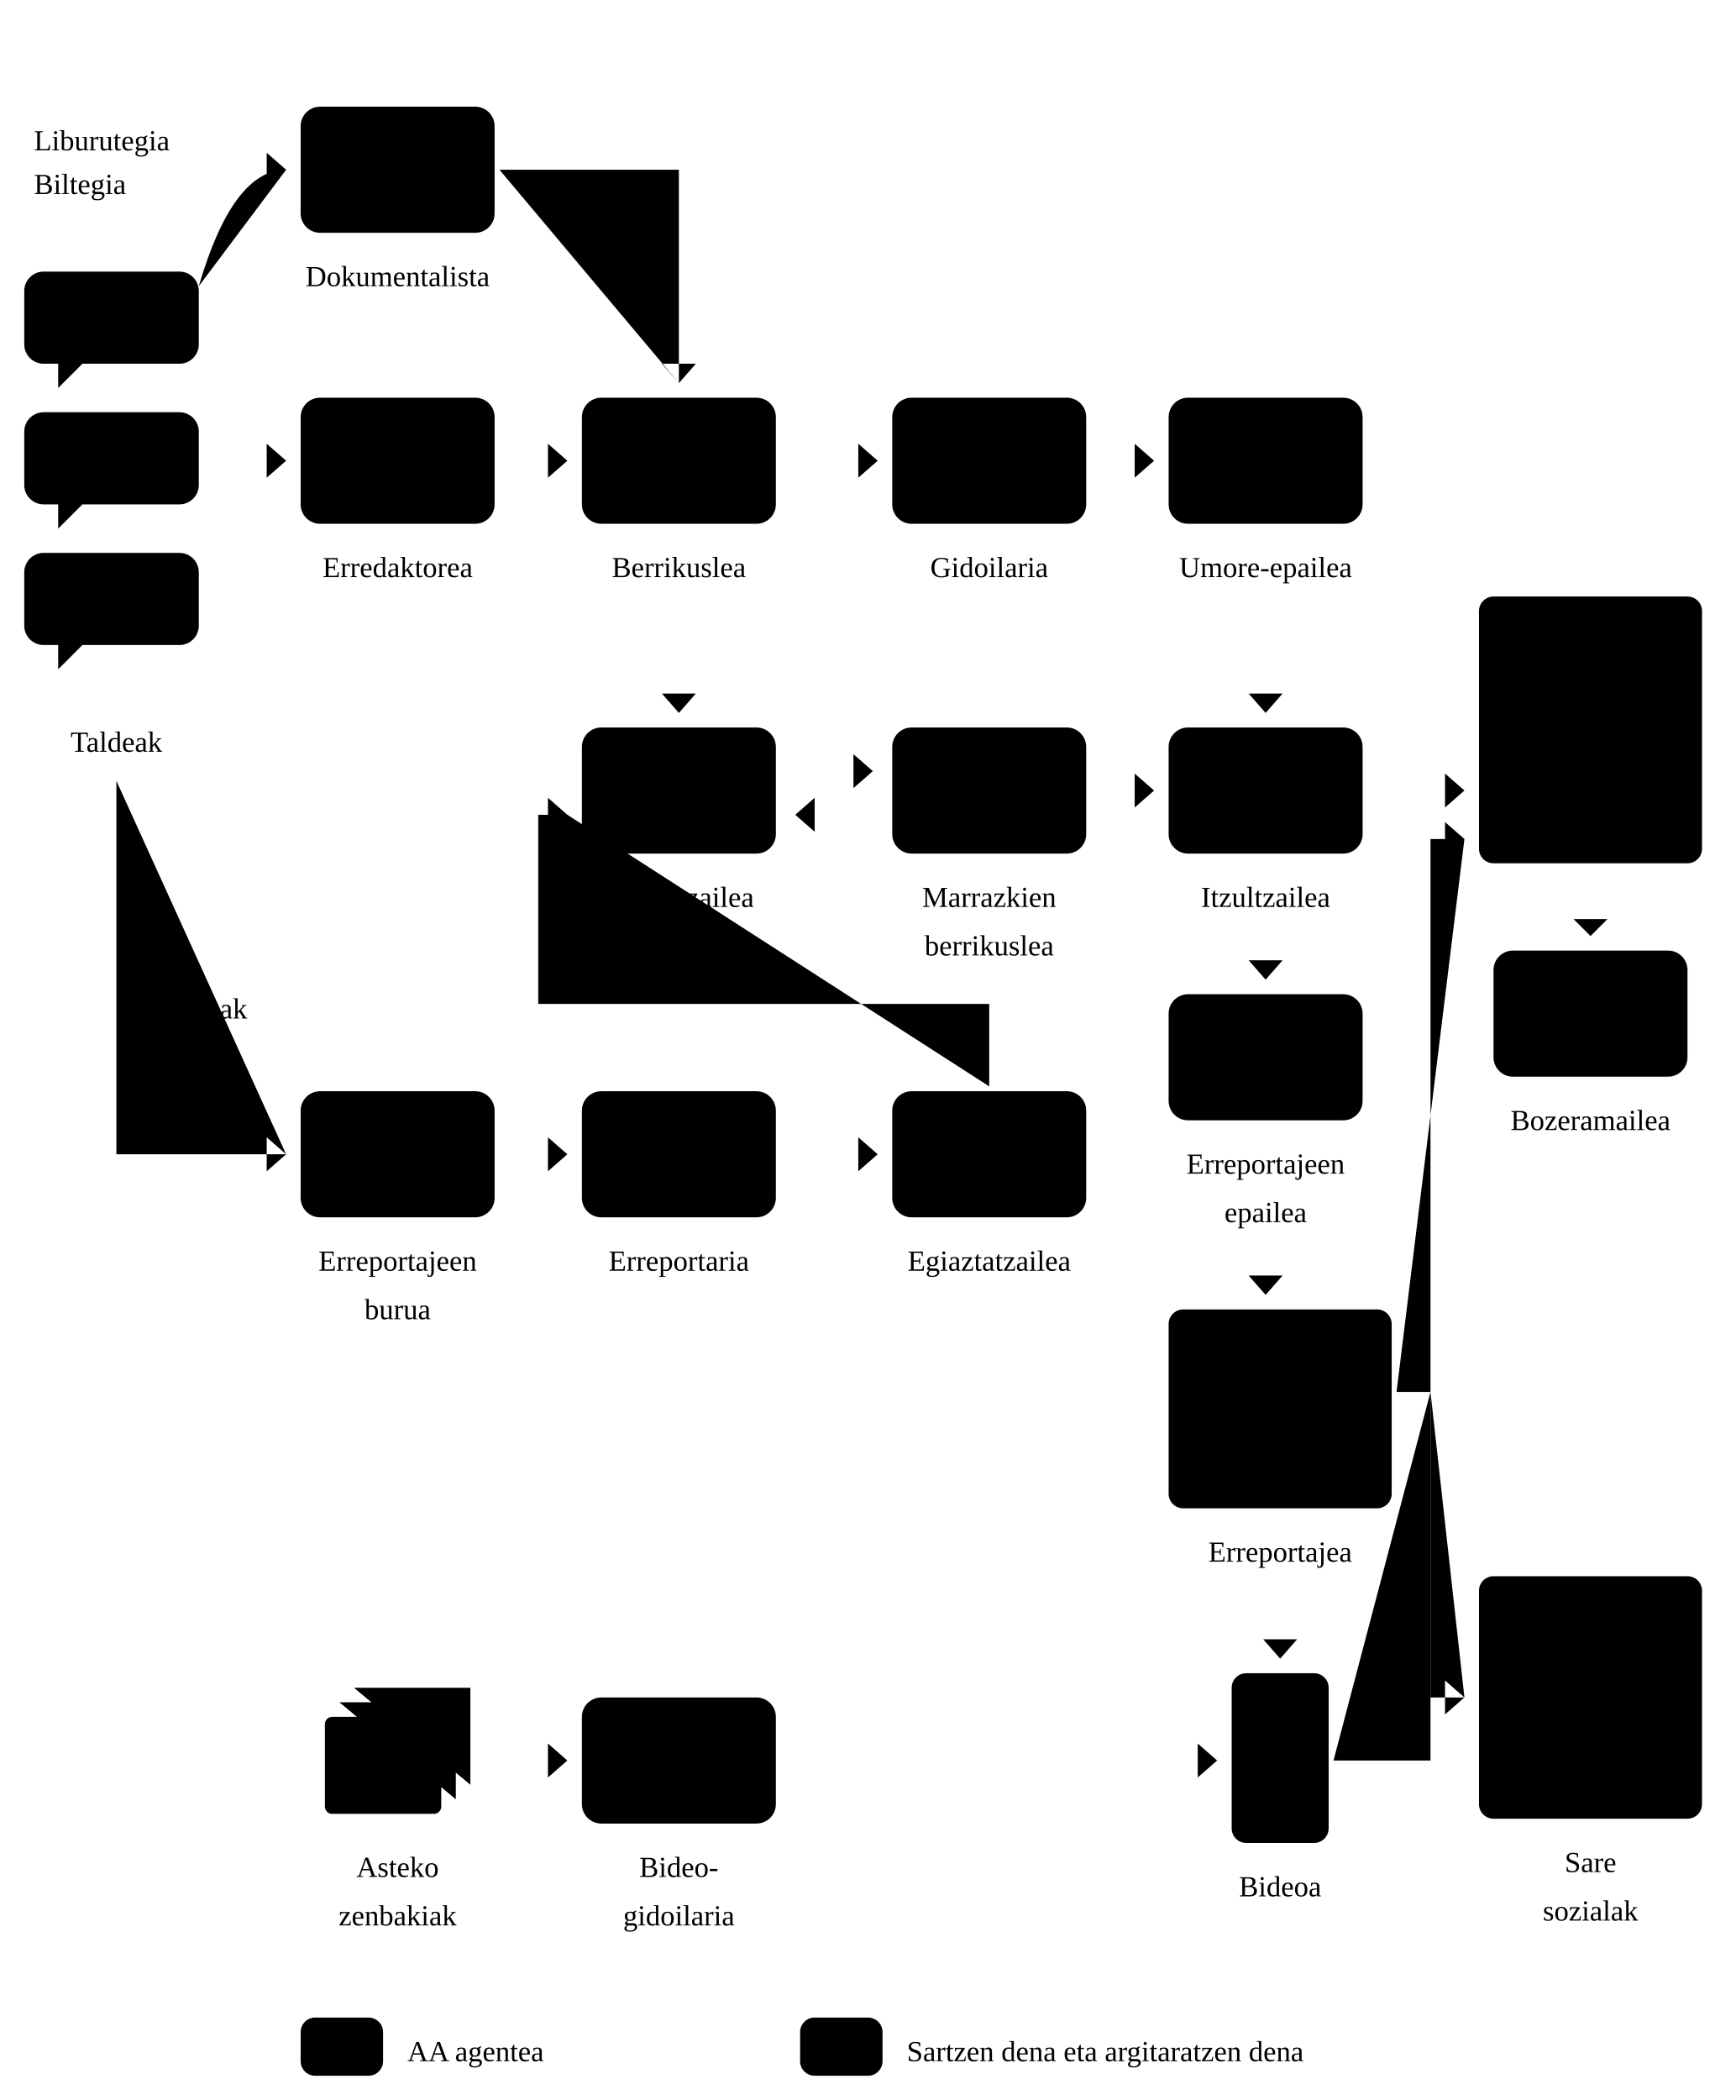
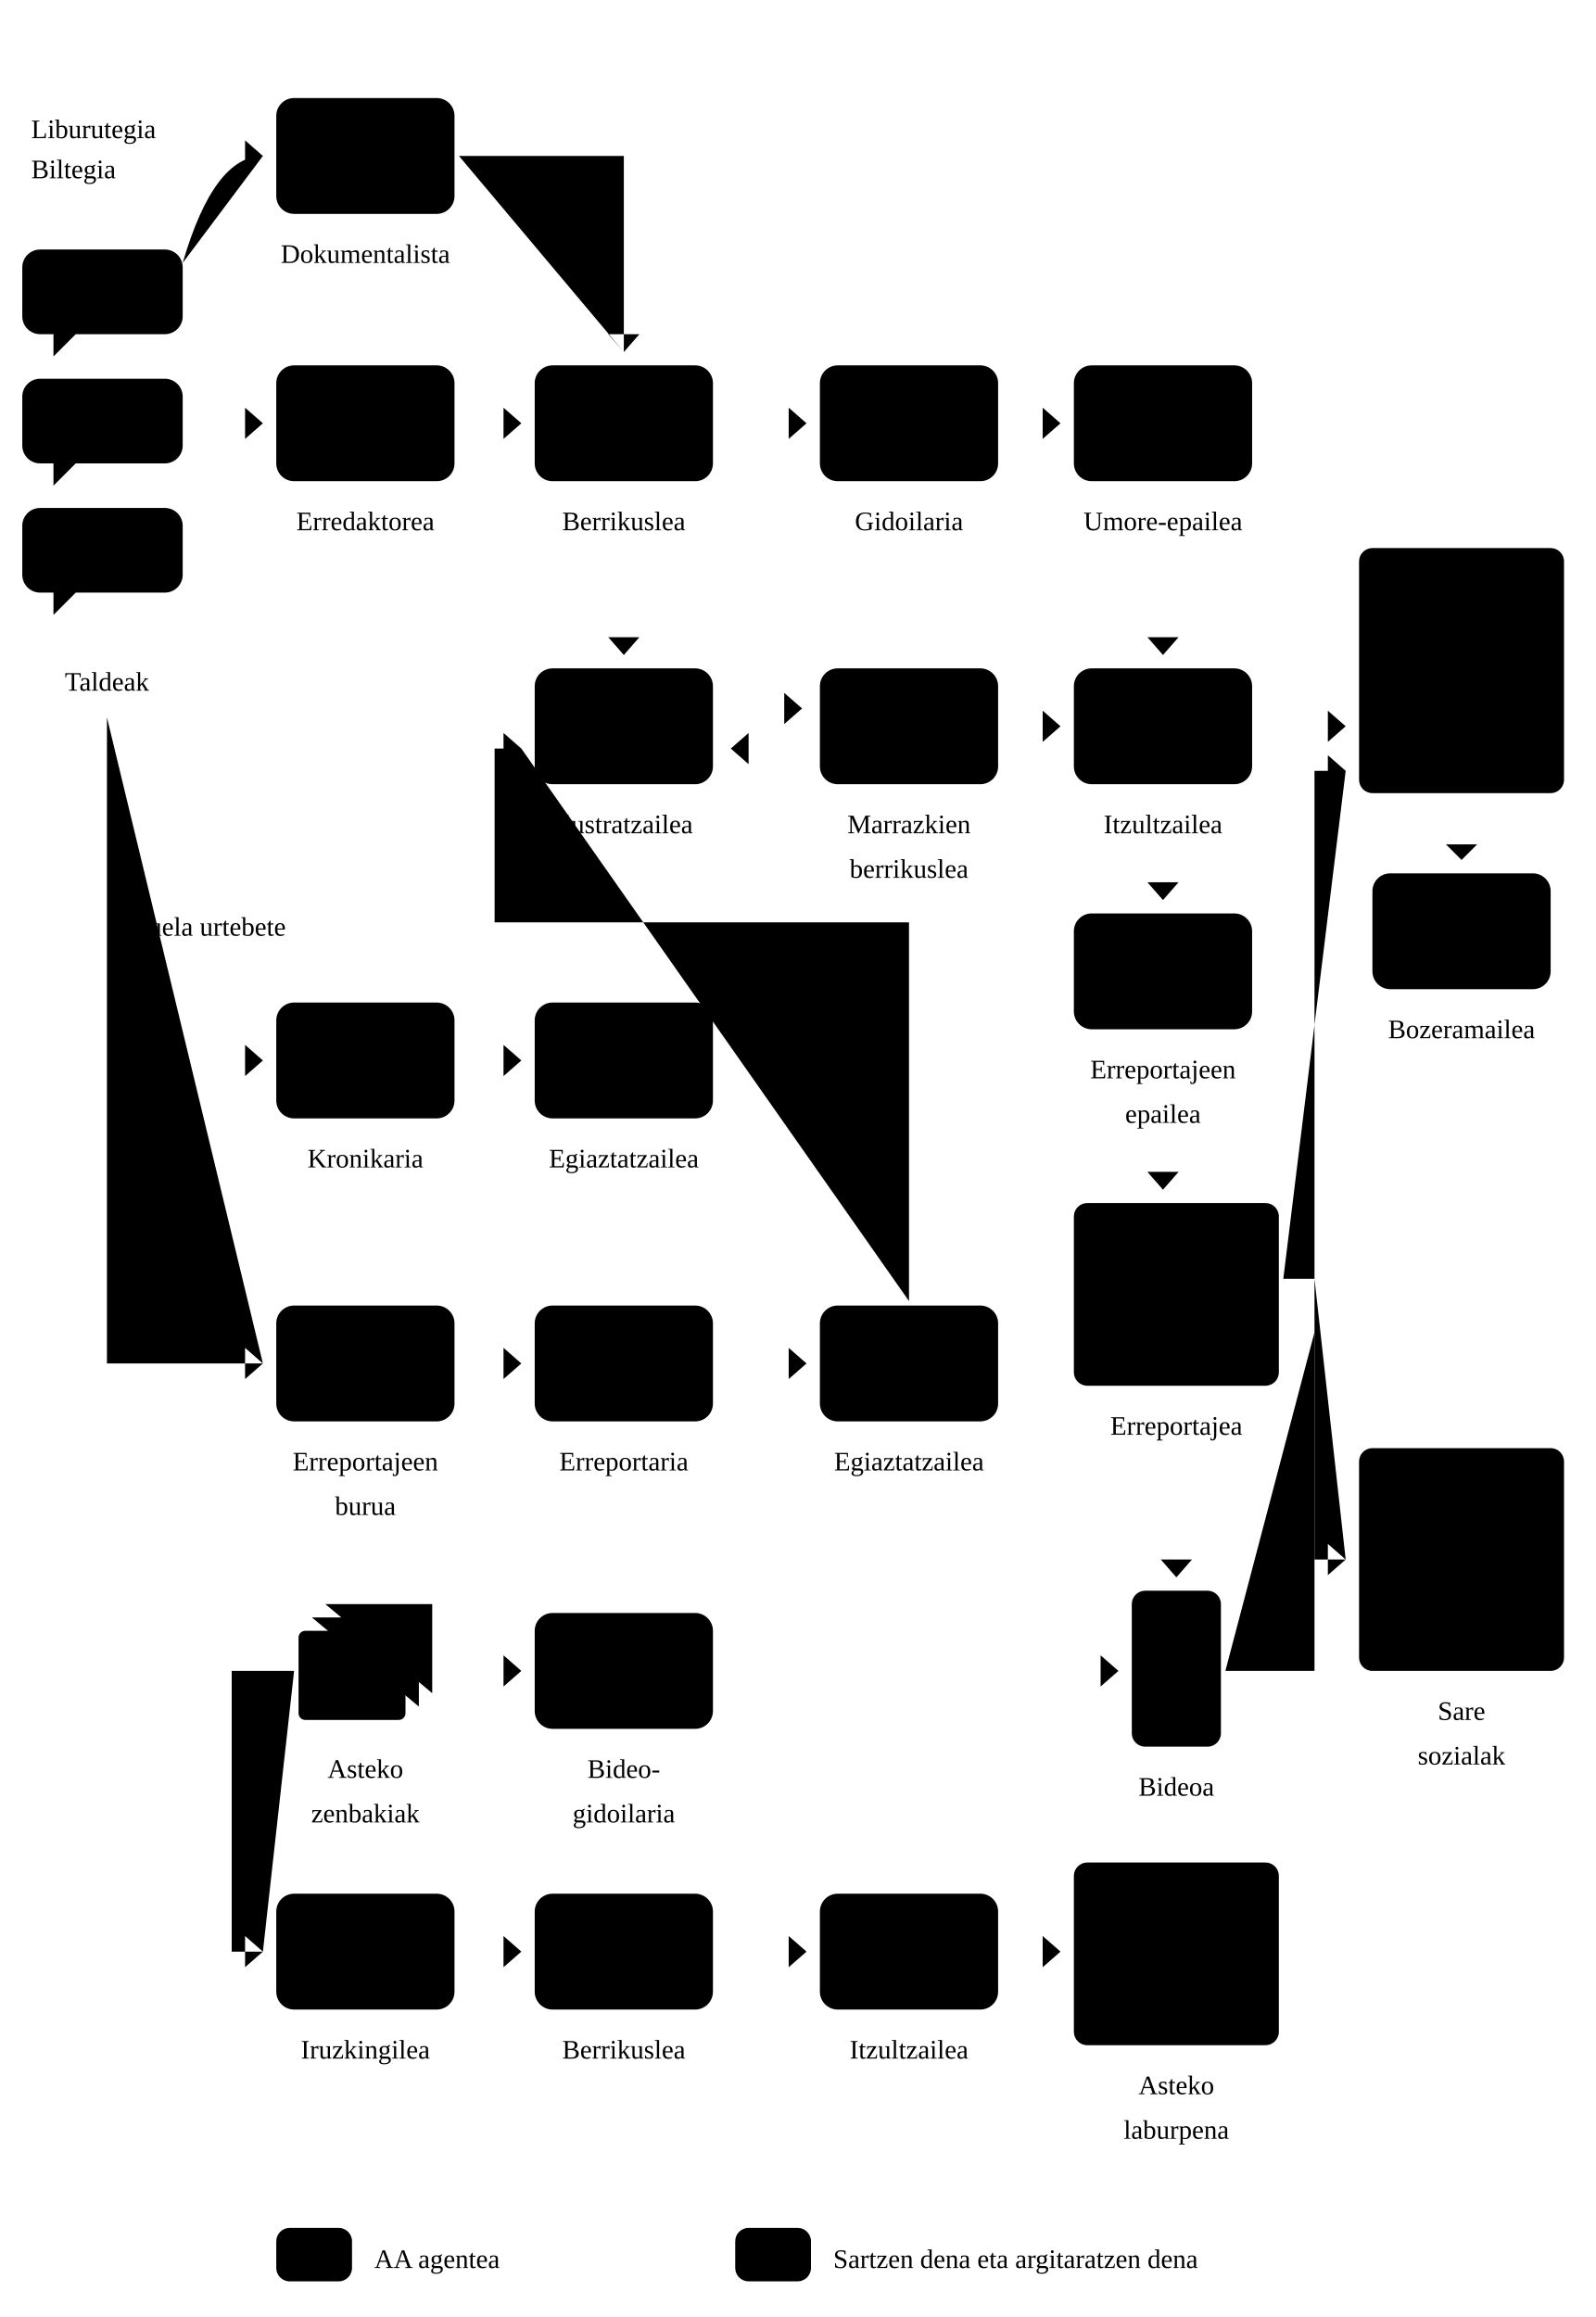
- <svg xmlns="http://www.w3.org/2000/svg" viewBox="0 0 716 866">
+ <svg xmlns="http://www.w3.org/2000/svg" viewBox="0 0 716 1040">
  <path class="t" d="M18 112 h56 a8 8 0 0 1 8 8 v22 a8 8 0 0 1 -8 8 h-40 l-10 10 v-10 h-6 a8 8 0 0 1 -8 -8 v-22 a8 8 0 0 1 8 -8 z" />
  <path class="t" d="M18 170 h56 a8 8 0 0 1 8 8 v22 a8 8 0 0 1 -8 8 h-40 l-10 10 v-10 h-6 a8 8 0 0 1 -8 -8 v-22 a8 8 0 0 1 8 -8 z" />
  <path class="t" d="M18 228 h56 a8 8 0 0 1 8 8 v22 a8 8 0 0 1 -8 8 h-40 l-10 10 v-10 h-6 a8 8 0 0 1 -8 -8 v-22 a8 8 0 0 1 8 -8 z" />
  <path class="t" d="M30 126 h34 M30 136 h22 M30 184 h34 M30 194 h26 M30 242 h34 M30 252 h18" />
  <text class="lbl" x="48" y="310" text-anchor="middle">Taldeak</text>
  <text class="lbl" x="14" y="62">Liburutegia</text>
  <text class="lbl" x="14" y="80">Biltegia</text>
  <path class="t" d="M82 118 Q96 70 118 70 M110 63 L118 70 L110 77" />
  <rect class="t fa" x="124" y="44" width="80" height="52" rx="8" />
  <path class="t" d="M146 58 v28 M154 58 v28 M162 62 v24" />
  <path class="a" d="M170 60 l8 26" />
  <text class="lbl" x="164" y="118" text-anchor="middle">Dokumentalista</text>
  <path class="t" d="M206 70 H280 V158 M273 150 L280 158 L287 150" />
  <path class="t" d="M88 190 L118 190 M110 183 L118 190 L110 197" />
  <rect class="t fa" x="124" y="164" width="80" height="52" rx="8" />
  <path class="a" d="M146 198 L172 172 L180 180 L154 206 L144 208 Z M168 176 L176 184" />
  <text class="lbl" x="164" y="238" text-anchor="middle">Erredaktorea</text>
  <path class="t" d="M206 190 L234 190 M226 183 L234 190 L226 197" />
  <rect class="t fa" x="240" y="164" width="80" height="52" rx="8" />
  <path class="r" d="M260 190 L274 204 L300 176" />
  <text class="lbl" x="280" y="238" text-anchor="middle">Berrikuslea</text>
  <path class="t" d="M322 190 L362 190 M354 183 L362 190 L354 197" />
  <rect class="t fa" x="368" y="164" width="80" height="52" rx="8" />
  <path class="t" d="M392 178 h26 a5 5 0 0 1 5 5 v10 a5 5 0 0 1 -5 5 h-16 l-6 6 v-6 h-4 a5 5 0 0 1 -5 -5 v-10 a5 5 0 0 1 5 -5 z" />
  <path class="a" d="M395 186 h20 M395 192 h12" />
  <text class="lbl" x="408" y="238" text-anchor="middle">Gidoilaria</text>
  <path class="t" d="M450 190 L476 190 M468 183 L476 190 L468 197" />
  <rect class="t fa" x="482" y="164" width="80" height="52" rx="8" />
  <path class="a" d="M530 178.5 L521.5 170 L506 185.5 L514.5 194 Z" />
  <path class="t" d="M522.2 186.2 L536.4 200.4 M500 206 h24" />
  <text class="lbl" x="522" y="238" text-anchor="middle">Umore-epailea</text>
  <path class="t" d="M280 248 V294 M273 286 L280 294 L287 286" />
  <path class="t" d="M522 248 V294 M515 286 L522 294 L529 286" />
  <rect class="t fa" x="240" y="300" width="80" height="52" rx="8" />
  <path class="a" d="M258 340 Q268 316 282 328 T304 314" />
  <circle class="fz" cx="304" cy="314" r="4" />
  <text class="lbl" x="280" y="374" text-anchor="middle">Ilustratzailea</text>
  <path class="t" d="M324 318 L360 318 M352 311 L360 318 L352 325 M364 336 L328 336 M336 329 L328 336 L336 343" />
  <rect class="t fa" x="368" y="300" width="80" height="52" rx="8" />
  <path class="t" d="M386 326 Q408 306 430 326 Q408 346 386 326 Z" />
  <circle class="a" cx="408" cy="326" r="7" />
  <circle class="ft" cx="408" cy="326" r="3" />
  <text class="lbl" x="408" y="374" text-anchor="middle">Marrazkien</text>
  <text class="lbl" x="408" y="394" text-anchor="middle">berrikuslea</text>
  <path class="t" d="M450 326 L476 326 M468 319 L476 326 L468 333" />
  <rect class="t fa" x="482" y="300" width="80" height="52" rx="8" />
  <text class="ft" x="496" y="331" font-family="Newsreader, Georgia, serif" font-size="15" font-weight="700" text-anchor="middle">ES</text>
  <path class="a" d="M507 326 L517 326 M513 322 L517 326 L513 330" />
  <text class="ft" x="531" y="321" font-family="Newsreader, Georgia, serif" font-size="10.5" font-weight="700" text-anchor="middle">CA</text>
  <text class="ft" x="551" y="321" font-family="Newsreader, Georgia, serif" font-size="10.5" font-weight="700" text-anchor="middle">GL</text>
  <text class="ft" x="531" y="337" font-family="Newsreader, Georgia, serif" font-size="10.5" font-weight="700" text-anchor="middle">EU</text>
  <text class="ft" x="551" y="337" font-family="Newsreader, Georgia, serif" font-size="10.5" font-weight="700" text-anchor="middle">EN</text>
  <text class="lbl" x="522" y="374" text-anchor="middle">Itzultzailea</text>
  <path class="t" d="M564 326 L604 326 M596 319 L604 326 L596 333" />
  <rect class="t" x="610" y="246" width="92" height="110" rx="6" />
  <path class="t" d="M622 266 h68 M622 274 h68" />
  <path class="t" d="M622 290 h30 M622 300 h30 M622 310 h30 M622 320 h30 M660 290 h30 v34 h-30 z" />
  <text class="lbl" x="656" y="346" text-anchor="middle">7:00</text>
  <path class="t" d="M656 358 L656 386 M649 379 L656 386 L663 379" />
  <rect class="t fa" x="616" y="392" width="80" height="52" rx="8" />
  <path class="a" d="M640.5 414.5 L667.5 407 L667.5 425 L640.5 419 Z M653.4 423.2 a4.5 4.5 0 1 1 -8.7 -2.4" />
  <text class="lbl" x="656" y="466" text-anchor="middle">Bozeramailea</text>
-   <text class="lbl" x="58" y="420">Igandeak</text>
-   <path class="t" d="M48 322 V476 H118 M110 469 L118 476 L110 483" />
+   <text class="lbl" x="58" y="420">Duela urtebete</text>
+   <path class="t" d="M48 322 V612 H118 M110 605 L118 612 L110 619 M48 476 H118 M110 469 L118 476 L110 483" />
  <rect class="t fa" x="124" y="450" width="80" height="52" rx="8" />
-   <circle class="t" cx="164" cy="476" r="14" />
-   <circle class="ft" cx="164" cy="476" r="4" />
-   <text class="lbl" x="164" y="524" text-anchor="middle">Erreportajeen</text>
-   <text class="lbl" x="164" y="544" text-anchor="middle">burua</text>
+   <path class="t" d="M150 476 A14 14 0 1 0 164 462 A15.2 15.2 0 0 0 153.5 466.3 L150 469.8 M150 462 V469.8 H157.8" />
+   <path class="a" d="M164 468.2 V476 L170.2 479.1" />
+   <text class="lbl" x="164" y="524" text-anchor="middle">Kronikaria</text>
  <path class="t" d="M206 476 L234 476 M226 469 L234 476 L226 483" />
  <rect class="t fa" x="240" y="450" width="80" height="52" rx="8" />
-   <circle class="t" cx="274" cy="472" r="10" />
-   <path class="a" d="M281 479 L294 492" />
-   <text class="lbl" x="280" y="524" text-anchor="middle">Erreportaria</text>
-   <path class="t" d="M322 476 L362 476 M354 469 L362 476 L354 483" />
-   <rect class="t fa" x="368" y="450" width="80" height="52" rx="8" />
-   <path class="t" d="M384 464 h20 M384 474 h20 M384 484 h14" />
-   <path class="a" d="M410 478 L418 486 L434 466" />
-   <text class="lbl" x="408" y="524" text-anchor="middle">Egiaztatzailea</text>
-   <path class="t" d="M408 448 V414 H222 V336 H234 M226 329 L234 336 L226 343" />
+   <path class="t" d="M256 464 h20 M256 474 h20 M256 484 h14" />
+   <path class="a" d="M282 478 L290 486 L306 466" />
+   <text class="lbl" x="280" y="524" text-anchor="middle">Egiaztatzailea</text>
+   <path class="t" d="M322 476 H408" />
+   <text class="lbl" x="58" y="556">Igandeak</text>
+   <g transform="translate(0 136)">
+     <rect class="t fa" x="124" y="450" width="80" height="52" rx="8" />
+     <circle class="t" cx="164" cy="476" r="14" />
+     <circle class="ft" cx="164" cy="476" r="4" />
+     <text class="lbl" x="164" y="524" text-anchor="middle">Erreportajeen</text>
+     <text class="lbl" x="164" y="544" text-anchor="middle">burua</text>
+     <path class="t" d="M206 476 L234 476 M226 469 L234 476 L226 483" />
+     <rect class="t fa" x="240" y="450" width="80" height="52" rx="8" />
+     <circle class="t" cx="274" cy="472" r="10" />
+     <path class="a" d="M281 479 L294 492" />
+     <text class="lbl" x="280" y="524" text-anchor="middle">Erreportaria</text>
+     <path class="t" d="M322 476 L362 476 M354 469 L362 476 L354 483" />
+     <rect class="t fa" x="368" y="450" width="80" height="52" rx="8" />
+     <path class="t" d="M384 464 h20 M384 474 h20 M384 484 h14" />
+     <path class="a" d="M410 478 L418 486 L434 466" />
+     <text class="lbl" x="408" y="524" text-anchor="middle">Egiaztatzailea</text>
+   </g>
+   <path class="t" d="M408 584 V414 H222 V336 H234 M226 329 L234 336 L226 343" />
  <path class="t" d="M522 382 V404 M515 396 L522 404 L529 396" />
  <rect class="t fa" x="482" y="410" width="80" height="52" rx="8" />
  <path class="t" d="M522 422 V452 M512 452 H532 M502 427 H542" />
  <path class="a" d="M502 427 L496 441 M502 427 L508 441 M542 427 L536 441 M542 427 L548 441 M495 441 h14 a7 5 0 0 1 -14 0 z M535 441 h14 a7 5 0 0 1 -14 0 z" />
  <text class="lbl" x="522" y="484" text-anchor="middle">Erreportajeen</text>
  <text class="lbl" x="522" y="504" text-anchor="middle">epailea</text>
  <path class="t" d="M522 512 V534 M515 526 L522 534 L529 526" />
  <g transform="translate(0 104)">
    <rect class="t" x="482" y="436" width="92" height="82" rx="6" />
    <path class="t" d="M494 452 h68 M494 460 h68 M494 474 h68 M494 484 h68 M494 494 h68 M494 504 h40" />
    <text class="lbl" x="528" y="540" text-anchor="middle">Erreportajea</text>
  </g>
  <path class="t" d="M576 574 H590 V346 H604 M596 339 L604 346 L596 353" />
-   <path class="t" d="M528 654 V684 M521 676 L528 684 L535 676" />
+   <path class="t" d="M528 654 V708 M521 700 L528 708 L535 700" />
  <path class="t" d="M590 574 V700 H604 M596 693 L604 700 L596 707" />
  <rect class="t" x="610" y="650" width="92" height="100" rx="6" />
  <path class="t" d="M650 681 L662 674 M650 691 L662 698" />
  <circle class="a" cx="667" cy="671" r="6" />
  <circle class="a" cx="645" cy="686" r="6" />
  <circle class="a" cx="667" cy="701" r="6" />
  <text class="lbl" x="656" y="736" text-anchor="middle">Ig. 9:00</text>
  <text class="lbl" x="656" y="772" text-anchor="middle">Sare</text>
  <text class="lbl" x="656" y="792" text-anchor="middle">sozialak</text>
-   <g transform="translate(0 128)">
+   <g transform="translate(0 152)">
    <path class="t" d="M146 568 h48 v40 M140 574 h48 v40" />
    <rect class="t" x="134" y="580" width="48" height="40" rx="3" />
    <path class="t" d="M141 591 h34 M141 600 h34 M141 609 h22" />
    <text class="lbl" x="164" y="646" text-anchor="middle">Asteko</text>
    <text class="lbl" x="164" y="666" text-anchor="middle">zenbakiak</text>
    <path class="t" d="M206 598 L234 598 M226 591 L234 598 L226 605" />
    <rect class="t fa" x="240" y="572" width="80" height="52" rx="8" />
    <rect class="t" x="262" y="594" width="36" height="20" rx="2" />
    <path class="a" d="M262 590 L294 581 L296 587 L264 596 Z" />
    <text class="lbl" x="280" y="646" text-anchor="middle">Bideo-</text>
    <text class="lbl" x="280" y="666" text-anchor="middle">gidoilaria</text>
    <path class="t" d="M322 598 L502 598 M494 591 L502 598 L494 605" />
    <rect class="t" x="508" y="562" width="40" height="70" rx="6" />
    <path class="t" d="M522 586 L539 597 L522 608 Z" />
    <text class="lbl" x="528" y="654" text-anchor="middle">Bideoa</text>
    <path class="t" d="M550 598 H590 V446" />
  </g>
-   <g transform="translate(0 128)">
+   <path class="t" d="M132 750 H104 V876 H118 M110 869 L118 876 L110 883" />
+   <rect class="t fa" x="124" y="850" width="80" height="52" rx="8" />
+   <path class="a" d="M164.0 860.0 L168.1 870.3 L179.2 871.1 L170.7 878.2 L173.4 888.9 L164.0 883.0 L154.6 888.9 L157.3 878.2 L148.8 871.1 L159.9 870.3 Z" />
+   <text class="lbl" x="164" y="924" text-anchor="middle">Iruzkingilea</text>
+   <path class="t" d="M206 876 L234 876 M226 869 L234 876 L226 883" />
+   <rect class="t fa" x="240" y="850" width="80" height="52" rx="8" />
+   <path class="r" d="M260 876 L274 890 L300 862" />
+   <text class="lbl" x="280" y="924" text-anchor="middle">Berrikuslea</text>
+   <path class="t" d="M322 876 L362 876 M354 869 L362 876 L354 883" />
+   <rect class="t fa" x="368" y="850" width="80" height="52" rx="8" />
+   <text class="ft" x="382" y="881" font-family="Newsreader, Georgia, serif" font-size="15" font-weight="700" text-anchor="middle">ES</text>
+   <path class="a" d="M393 876 L403 876 M399 872 L403 876 L399 880" />
+   <text class="ft" x="417" y="871" font-family="Newsreader, Georgia, serif" font-size="10.5" font-weight="700" text-anchor="middle">CA</text>
+   <text class="ft" x="437" y="871" font-family="Newsreader, Georgia, serif" font-size="10.5" font-weight="700" text-anchor="middle">GL</text>
+   <text class="ft" x="417" y="887" font-family="Newsreader, Georgia, serif" font-size="10.5" font-weight="700" text-anchor="middle">EU</text>
+   <text class="ft" x="437" y="887" font-family="Newsreader, Georgia, serif" font-size="10.5" font-weight="700" text-anchor="middle">EN</text>
+   <text class="lbl" x="408" y="924" text-anchor="middle">Itzultzailea</text>
+   <path class="t" d="M450 876 L476 876 M468 869 L476 876 L468 883" />
+   <rect class="t" x="482" y="836" width="92" height="82" rx="6" />
+   <path class="t" d="M494 852 h68 M494 860 h68 M494 874 h30 M494 884 h30 M494 894 h30 M494 904 h30 M532 874 h30 v30 h-30 z" />
+   <text class="lbl" x="528" y="940" text-anchor="middle">Asteko</text>
+   <text class="lbl" x="528" y="960" text-anchor="middle">laburpena</text>
+   <g transform="translate(0 296)">
    <path class="t" d="M14 690 H702" />
    <rect class="t fa" x="124" y="704" width="34" height="24" rx="6" />
    <text class="lbl" x="168" y="722">AA agentea</text>
    <rect class="t" x="330" y="704" width="34" height="24" rx="6" />
    <text class="lbl" x="374" y="722">Sartzen dena eta argitaratzen dena</text>
  </g>
</svg>
